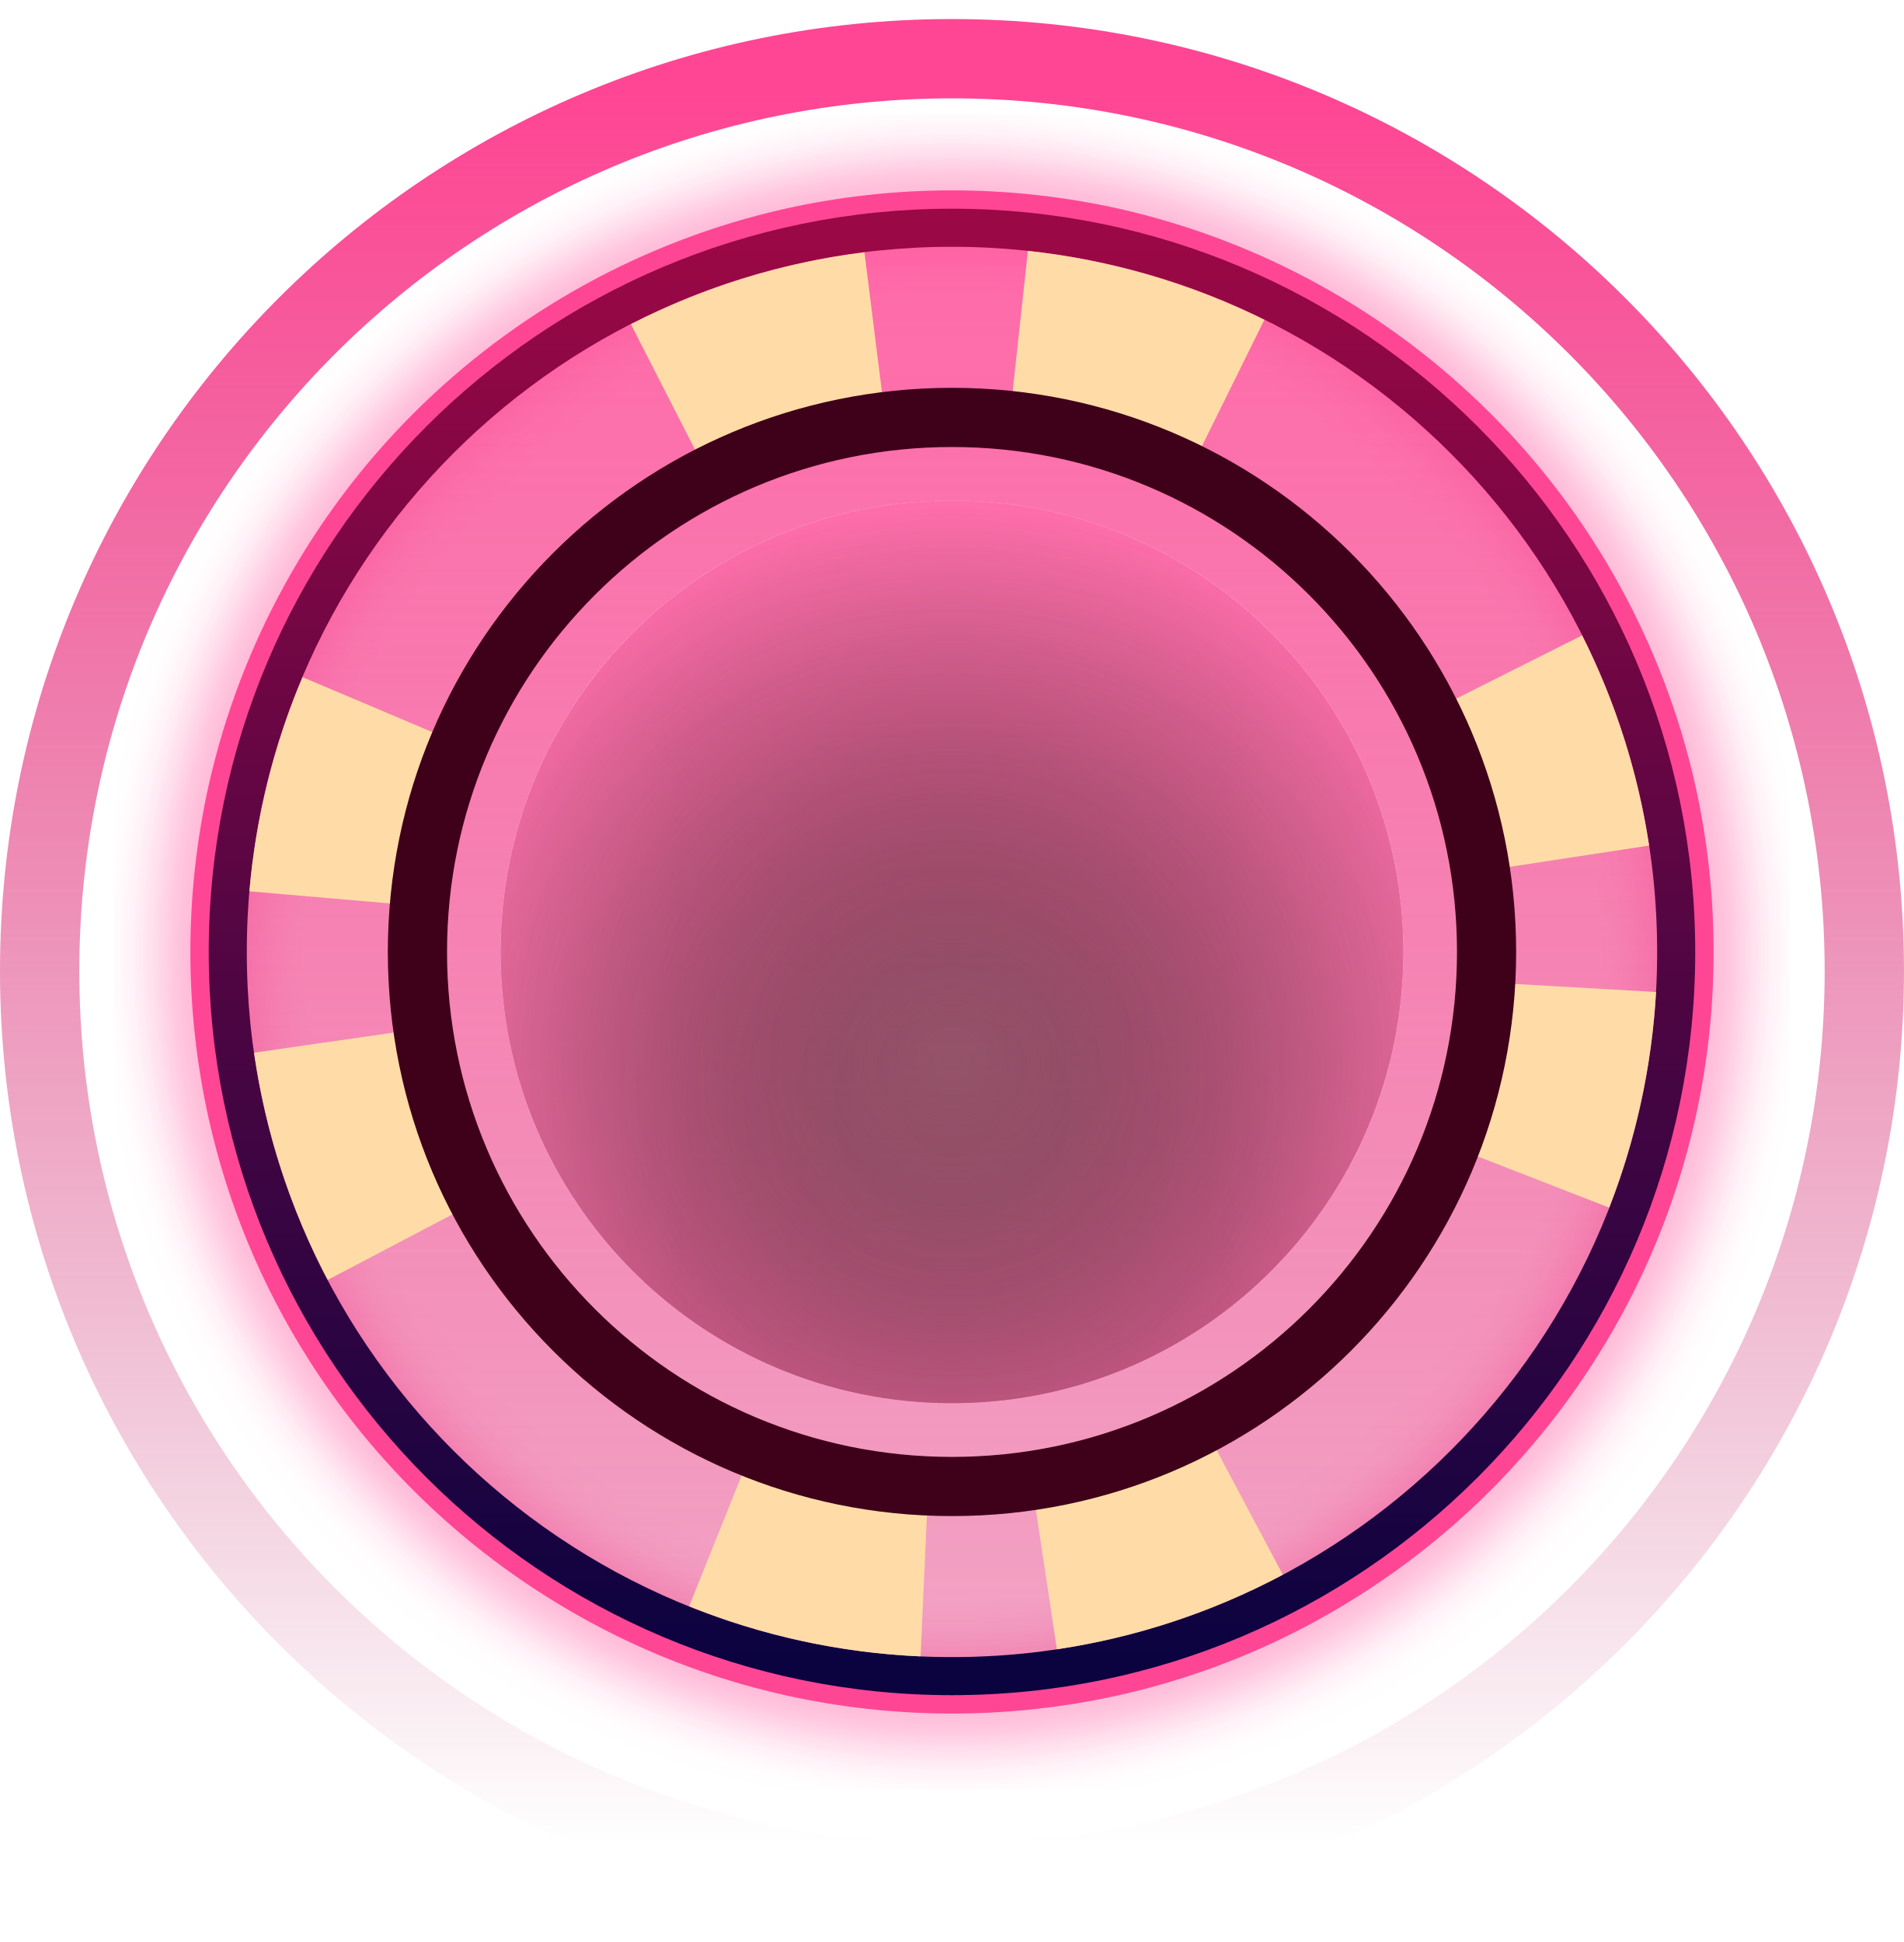
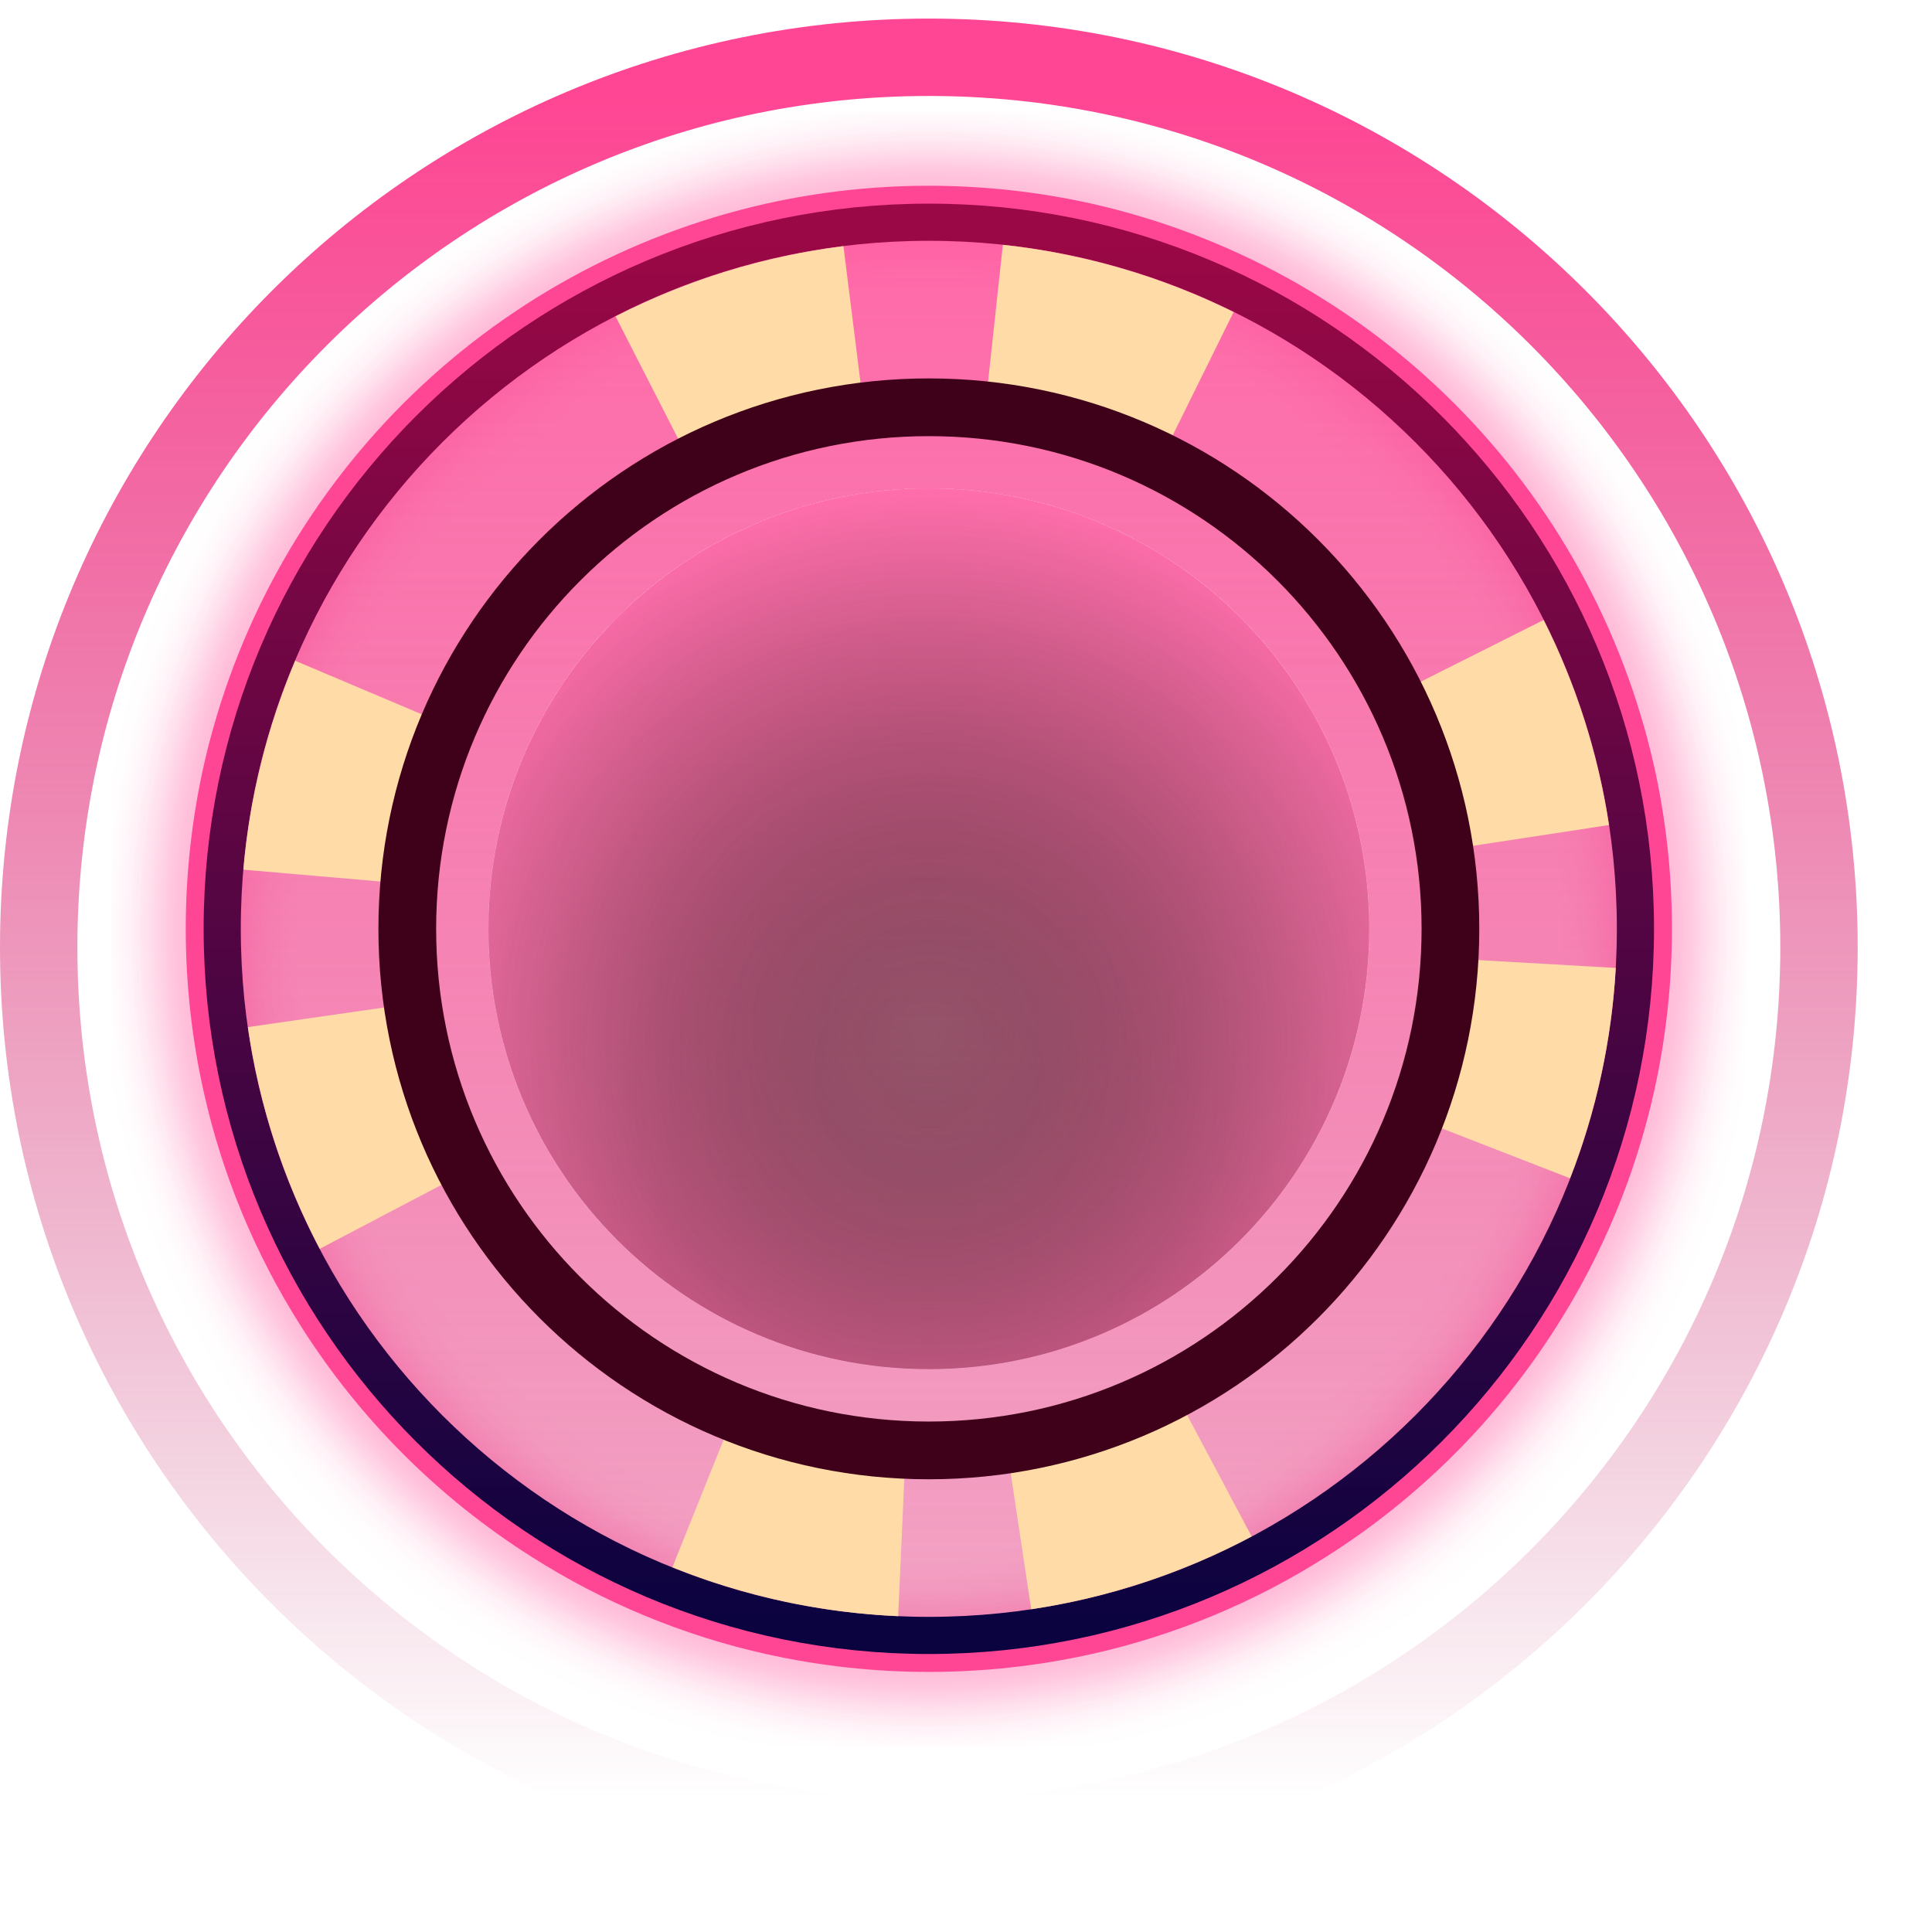
- <svg xmlns="http://www.w3.org/2000/svg" width="50" height="51" viewBox="0 0 50 51" fill="none">
+ <svg xmlns="http://www.w3.org/2000/svg" width="52" height="52" viewBox="0 0 52 52" fill="none">
  <path fill-rule="evenodd" clip-rule="evenodd" d="M25 50.5C11.193 50.5 0 39.307 0 25.5C0 11.693 11.193 0.5 25 0.5C38.807 0.5 50 11.693 50 25.5C50 39.307 38.807 50.5 25 50.5ZM25 2.583C12.344 2.583 2.083 12.844 2.083 25.5C2.083 38.157 12.344 48.417 25 48.417C37.657 48.417 47.917 38.157 47.917 25.5C47.917 12.844 37.657 2.583 25 2.583Z" fill="url(#paint0_linear_3396_384762)" />
  <g filter="url(#filter0_dd_3396_384762)">
    <path fill-rule="evenodd" clip-rule="evenodd" d="M44.515 29.398C44.838 27.955 45.001 26.48 45 25C45.001 23.519 44.839 22.043 44.515 20.598C43.679 16.909 41.816 13.532 39.14 10.857C36.465 8.183 33.088 6.32 29.398 5.485C26.502 4.838 23.498 4.838 20.602 5.485C16.912 6.319 13.534 8.182 10.858 10.856C8.183 13.531 6.32 16.909 5.485 20.598C4.838 23.496 4.838 26.501 5.485 29.398C5.985 31.629 6.868 33.756 8.094 35.686C9.681 38.195 11.805 40.319 14.314 41.906C16.244 43.132 18.371 44.015 20.602 44.515C23.498 45.162 26.502 45.162 29.398 44.515C31.629 44.015 33.756 43.132 35.686 41.906C38.195 40.319 40.319 38.195 41.906 35.686C43.132 33.756 44.015 31.629 44.515 29.398ZM43.792 29.235C44.103 27.845 44.26 26.425 44.259 25C44.26 23.574 44.103 22.153 43.792 20.761C42.987 17.209 41.193 13.957 38.617 11.381C36.041 8.806 32.788 7.012 29.235 6.208C26.446 5.585 23.554 5.585 20.764 6.208C17.211 7.011 13.958 8.805 11.382 11.38C8.806 13.956 7.012 17.209 6.208 20.761C5.585 23.552 5.585 26.445 6.208 29.235C6.689 31.384 7.539 33.432 8.72 35.29C10.248 37.706 12.294 39.752 14.71 41.28C16.568 42.461 18.616 43.311 20.764 43.792C23.554 44.415 26.446 44.415 29.235 43.792C31.383 43.311 33.432 42.461 35.29 41.28C37.706 39.752 39.752 37.706 41.28 35.29C42.46 33.432 43.31 31.384 43.792 29.235Z" fill="#FF4694" />
  </g>
  <rect x="5.981" y="5.981" width="38.037" height="38.037" rx="19.018" fill="url(#paint1_linear_3396_384762)" stroke="url(#paint2_linear_3396_384762)" />
  <g filter="url(#filter1_i_3396_384762)">
    <circle cx="11.852" cy="11.852" r="11.852" transform="matrix(1 0 0 -1 13.1475 36.8518)" fill="url(#paint3_radial_3396_384762)" />
  </g>
  <path d="M24.175 43.499C22.089 43.407 20.034 42.962 18.097 42.183L19.503 38.684C21.045 39.304 22.682 39.658 24.343 39.733L24.175 43.499Z" fill="#FFDCA7" />
  <path d="M33.688 41.354C31.835 42.338 29.829 43 27.755 43.312L27.179 39.486C28.82 39.239 30.407 38.715 31.872 37.937L33.688 41.354Z" fill="#FFDCA7" />
  <path d="M22.701 6.625C20.562 6.893 18.486 7.532 16.567 8.514L18.4 12.098C19.902 11.33 21.527 10.83 23.201 10.62L22.701 6.625Z" fill="#FFDCA7" />
  <path d="M33.203 8.398C31.255 7.435 29.153 6.823 26.992 6.589L26.547 10.706C28.224 10.887 29.857 11.362 31.369 12.11L33.203 8.398Z" fill="#FFDCA7" />
  <path d="M42.258 31.714C42.963 29.903 43.378 27.992 43.489 26.052L39.56 25.828C39.473 27.356 39.146 28.861 38.591 30.287L42.258 31.714Z" fill="#FFDCA7" />
  <path d="M41.547 16.686C42.42 18.422 43.013 20.285 43.306 22.206L39.416 22.8C39.185 21.287 38.718 19.82 38.031 18.453L41.547 16.686Z" fill="#FFDCA7" />
  <path d="M6.672 27.645C6.972 29.73 7.627 31.747 8.606 33.612L11.909 31.877C11.127 30.388 10.605 28.777 10.364 27.113L6.672 27.645Z" fill="#FFDCA7" />
  <path d="M7.945 17.784C7.188 19.574 6.717 21.471 6.55 23.407L10.283 23.73C10.416 22.185 10.792 20.672 11.396 19.244L7.945 17.784Z" fill="#FFDCA7" />
  <path d="M39.815 25C39.815 16.818 33.182 10.185 25 10.185C16.818 10.185 10.185 16.818 10.185 25C10.185 33.182 16.818 39.815 25 39.815C33.182 39.815 39.815 33.182 39.815 25ZM11.739 25C11.739 17.676 17.676 11.739 25 11.739C32.324 11.739 38.262 17.676 38.262 25C38.262 32.324 32.324 38.261 25 38.261C17.676 38.261 11.739 32.324 11.739 25Z" fill="#3F001A" />
  <defs>
    <filter id="filter0_dd_3396_384762" x="3" y="3" width="44" height="44" filterUnits="userSpaceOnUse" color-interpolation-filters="sRGB">
      <feFlood flood-opacity="0" result="BackgroundImageFix" />
      <feColorMatrix in="SourceAlpha" type="matrix" values="0 0 0 0 0 0 0 0 0 0 0 0 0 0 0 0 0 0 127 0" result="hardAlpha" />
      <feOffset />
      <feGaussianBlur stdDeviation="1" />
      <feColorMatrix type="matrix" values="0 0 0 0 1 0 0 0 0 0.275 0 0 0 0 0.58 0 0 0 1 0" />
      <feBlend mode="normal" in2="BackgroundImageFix" result="effect1_dropShadow_3396_384762" />
      <feColorMatrix in="SourceAlpha" type="matrix" values="0 0 0 0 0 0 0 0 0 0 0 0 0 0 0 0 0 0 127 0" result="hardAlpha" />
      <feOffset />
      <feGaussianBlur stdDeviation="1" />
      <feColorMatrix type="matrix" values="0 0 0 0 1 0 0 0 0 0.592 0 0 0 0 0.764 0 0 0 1 0" />
      <feBlend mode="normal" in2="effect1_dropShadow_3396_384762" result="effect2_dropShadow_3396_384762" />
      <feBlend mode="normal" in="SourceGraphic" in2="effect2_dropShadow_3396_384762" result="shape" />
    </filter>
    <filter id="filter1_i_3396_384762" x="13.148" y="13.148" width="23.704" height="27.704" filterUnits="userSpaceOnUse" color-interpolation-filters="sRGB">
      <feFlood flood-opacity="0" result="BackgroundImageFix" />
      <feBlend mode="normal" in="SourceGraphic" in2="BackgroundImageFix" result="shape" />
      <feColorMatrix in="SourceAlpha" type="matrix" values="0 0 0 0 0 0 0 0 0 0 0 0 0 0 0 0 0 0 127 0" result="hardAlpha" />
      <feOffset dy="4" />
      <feGaussianBlur stdDeviation="5" />
      <feComposite in2="hardAlpha" operator="arithmetic" k2="-1" k3="1" />
      <feColorMatrix type="matrix" values="0 0 0 0 1 0 0 0 0 1 0 0 0 0 1 0 0 0 0.25 0" />
      <feBlend mode="normal" in2="shape" result="effect1_innerShadow_3396_384762" />
    </filter>
    <linearGradient id="paint0_linear_3396_384762" x1="25" y1="2.583" x2="25" y2="48.417" gradientUnits="userSpaceOnUse">
      <stop stop-color="#FF4694" />
      <stop offset="1" stop-color="#B9175B" stop-opacity="0" />
    </linearGradient>
    <linearGradient id="paint1_linear_3396_384762" x1="23.962" y1="6.481" x2="23.962" y2="43.519" gradientUnits="userSpaceOnUse">
      <stop stop-color="#FF4694" stop-opacity="0.8" />
      <stop offset="1" stop-color="#DF1A6D" stop-opacity="0.4" />
    </linearGradient>
    <linearGradient id="paint2_linear_3396_384762" x1="25" y1="6.481" x2="25" y2="43.519" gradientUnits="userSpaceOnUse">
      <stop stop-color="#9A0845" />
      <stop offset="1" stop-color="#0B0340" />
    </linearGradient>
    <radialGradient id="paint3_radial_3396_384762" cx="0" cy="0" r="1" gradientUnits="userSpaceOnUse" gradientTransform="translate(11.8518 9.02907) rotate(90) scale(14.6746)">
      <stop stop-color="#0F0900" stop-opacity="0.42" />
      <stop offset="1" stop-color="#FF4694" />
    </radialGradient>
  </defs>
</svg>
